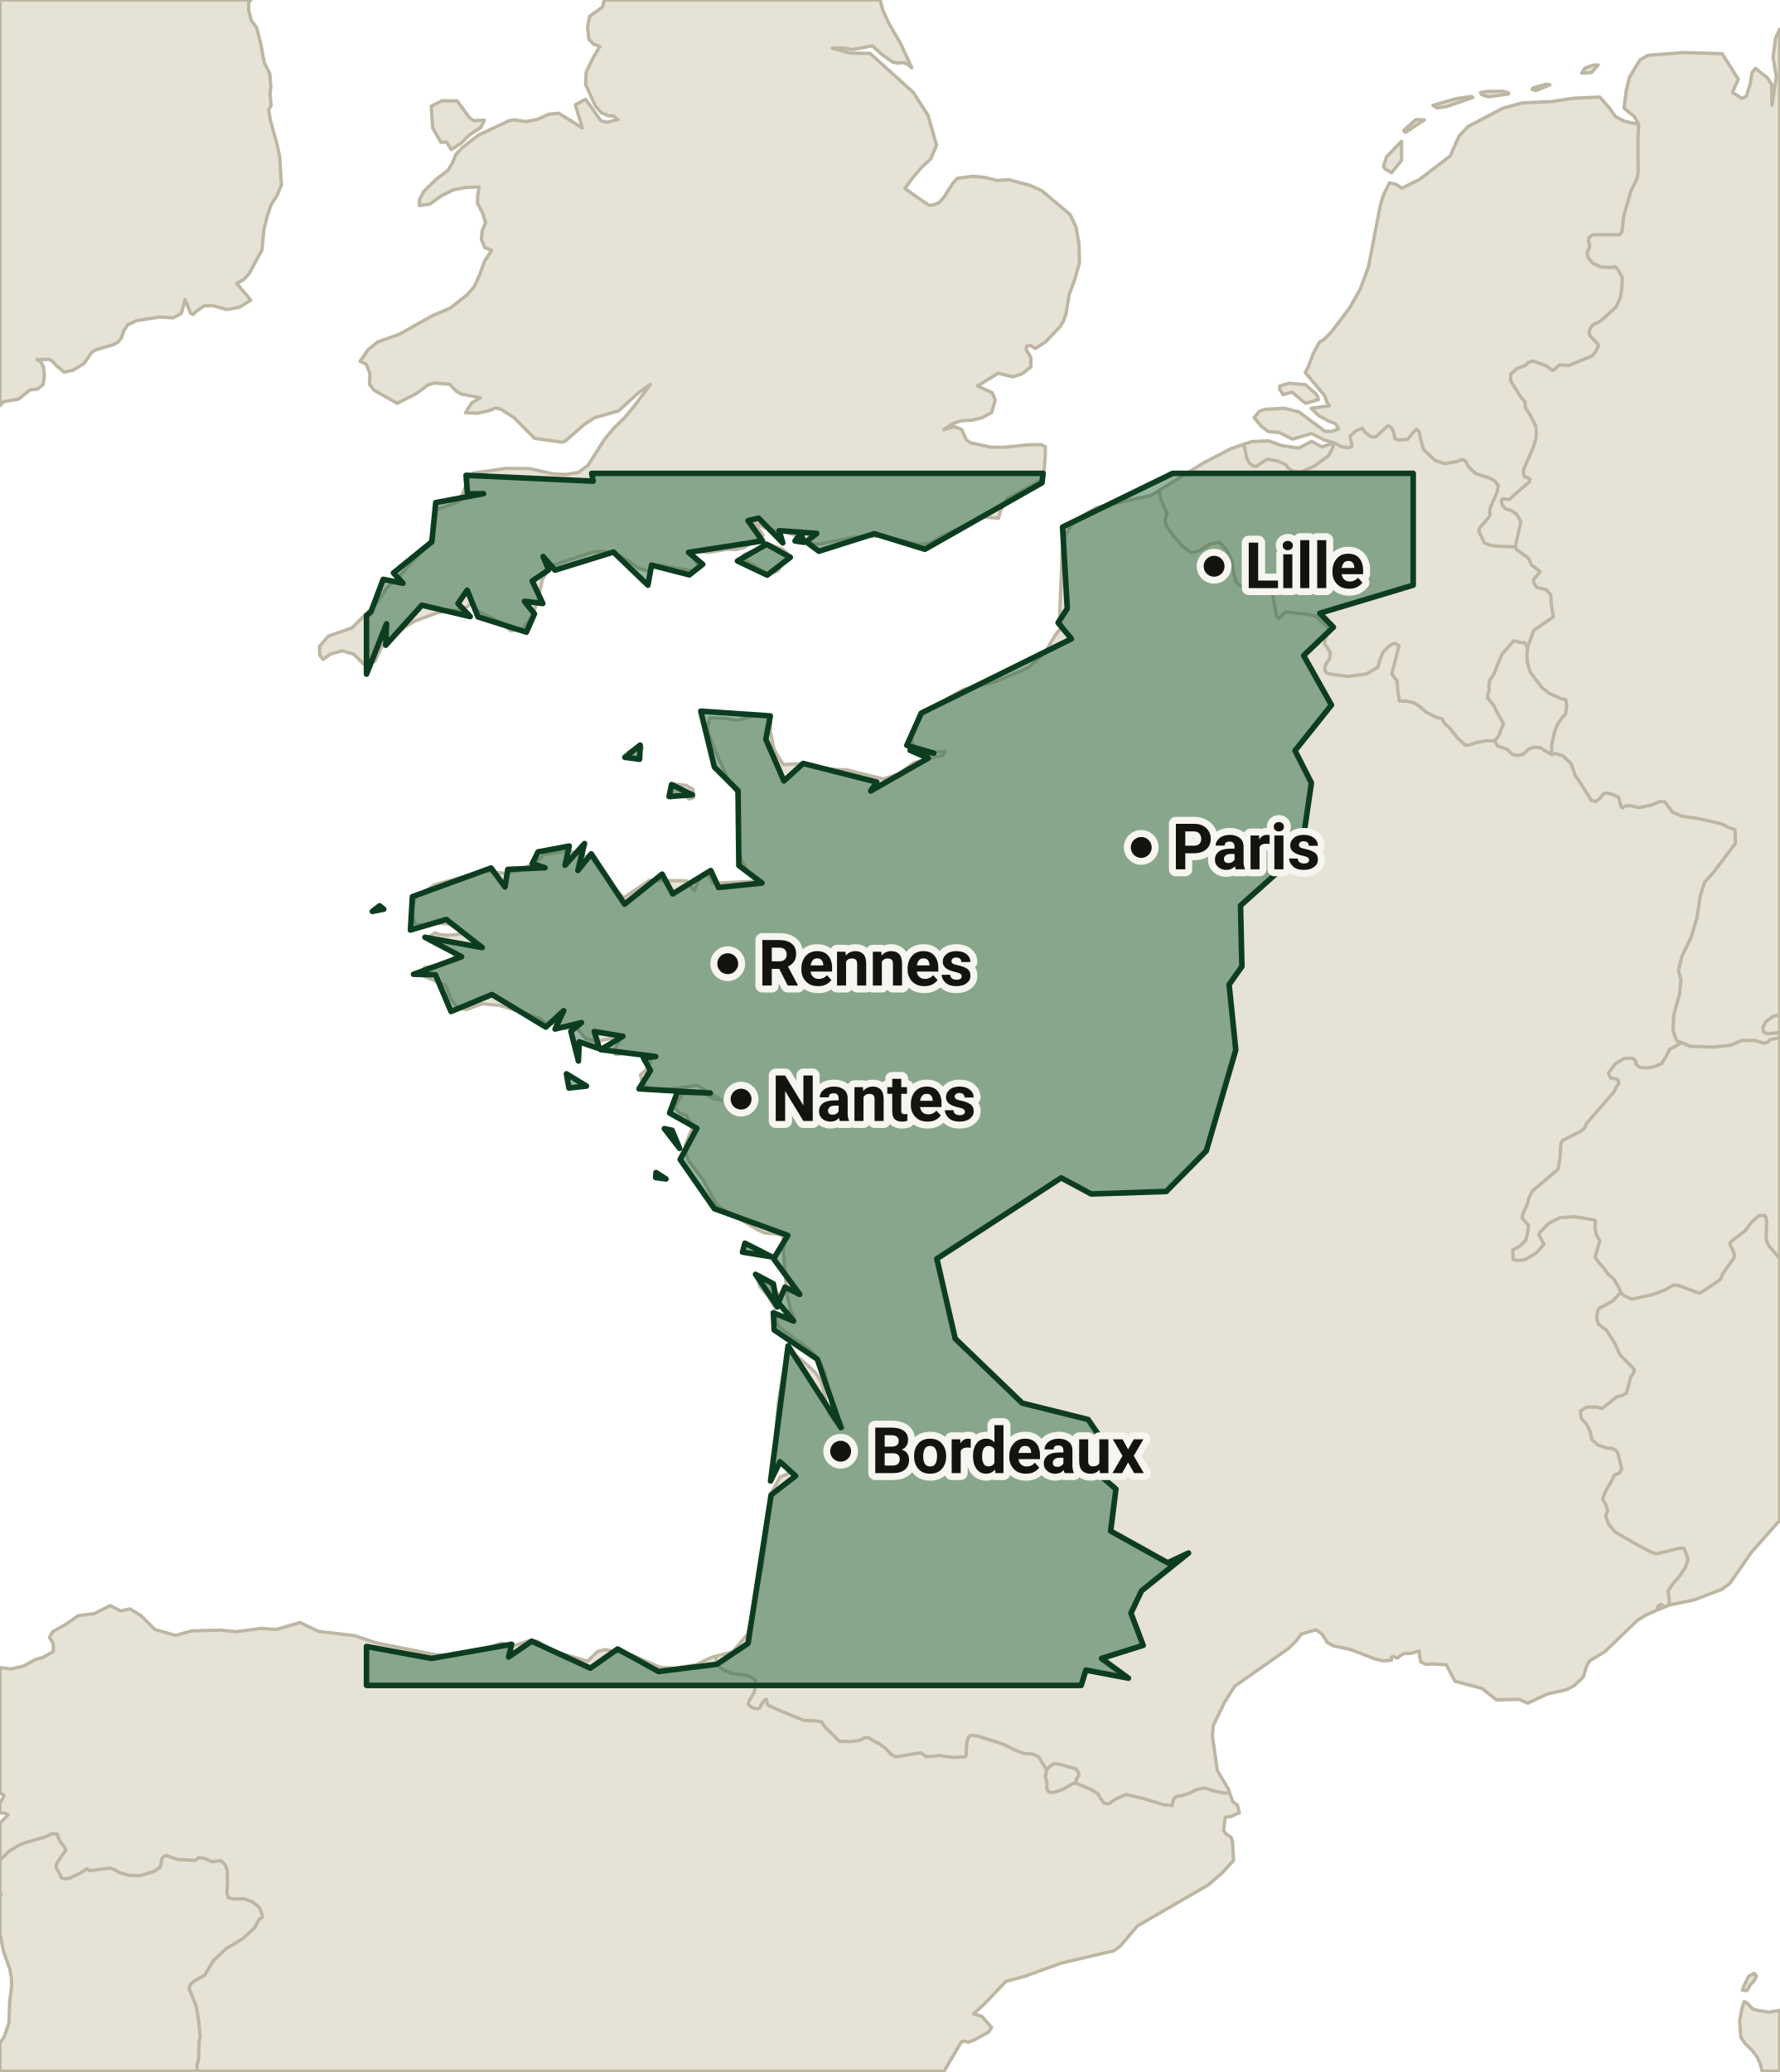
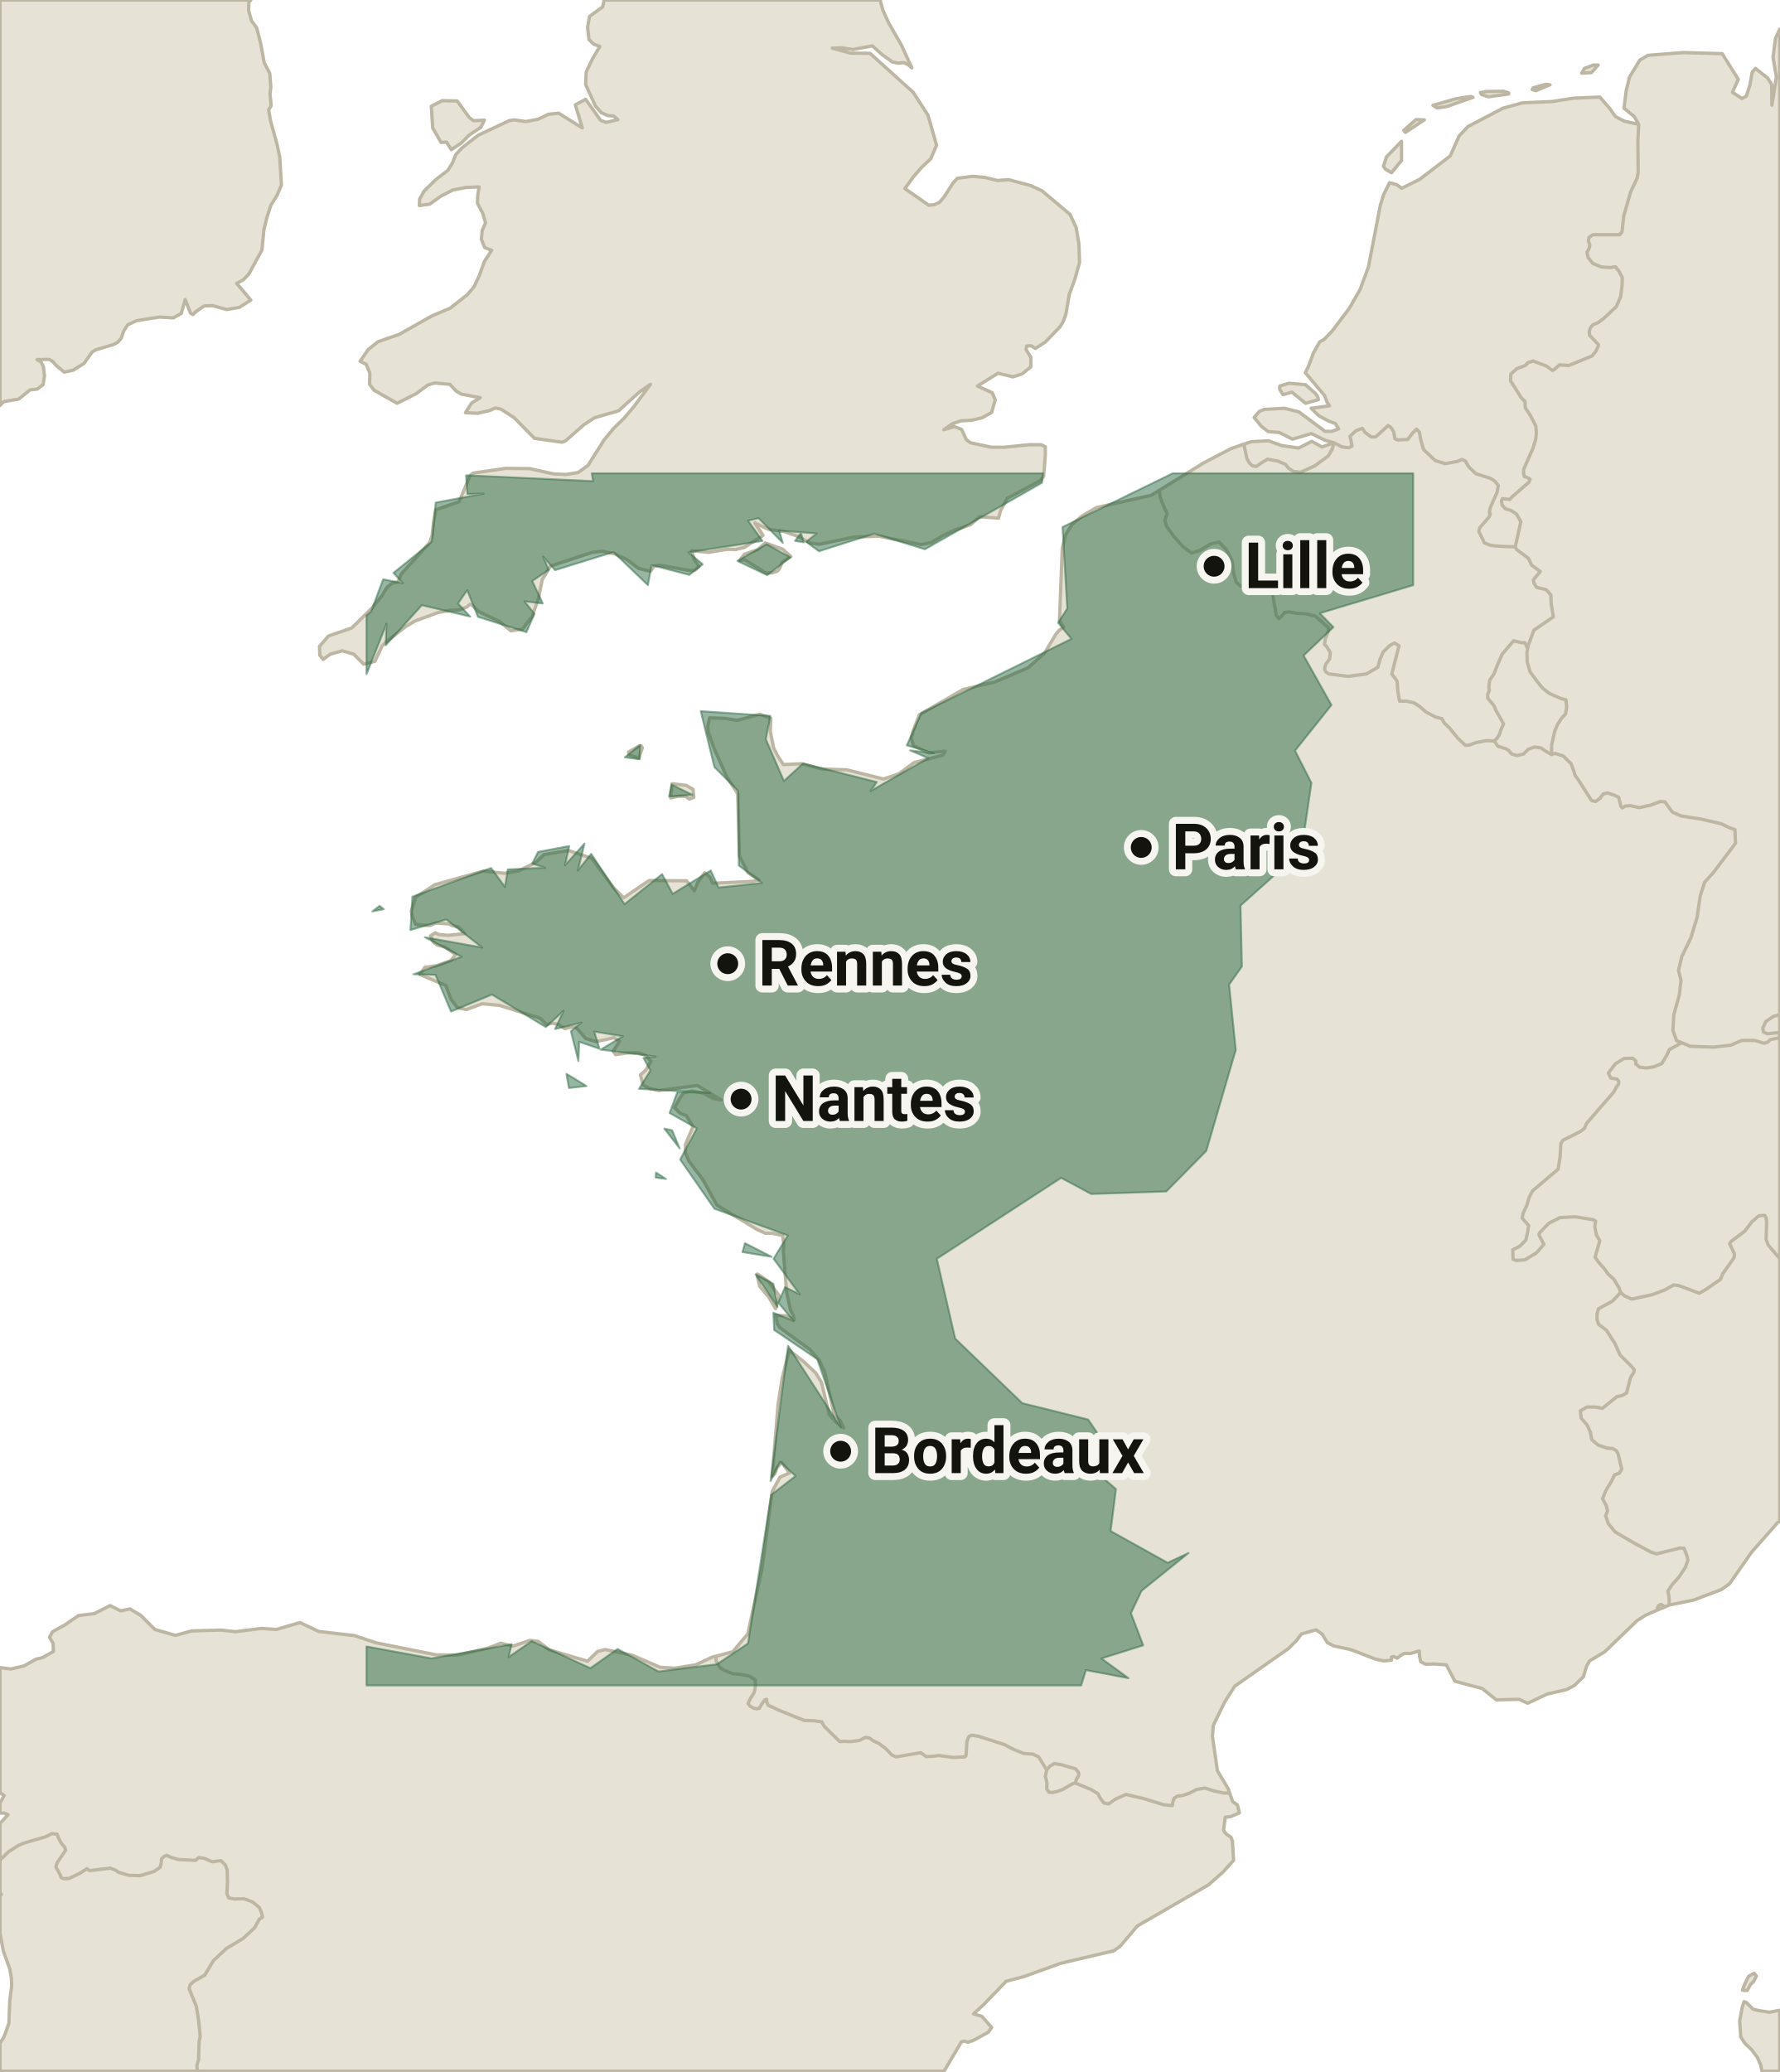
<svg xmlns="http://www.w3.org/2000/svg" viewBox="0 0 640 745" width="640" height="745" role="img">
  <style>
  .land { fill: #e6e2d5; stroke: #bdb6a3; stroke-width: 1.2; stroke-linejoin: round; }
  .admin { fill: none; stroke: #cfcabb; stroke-width: 1; stroke-linejoin: round; }
-   .cover { fill: #175e33; fill-opacity: 0.45; stroke: #0d3d20; stroke-width: 2; stroke-linejoin: round; }
+   /* One region is often a dozen Level III ecoregions, and they are drawn as one
+      path with a subpath each — so a heavy stroke outlines every *internal* seam
+      as boldly as the region's own edge. On the Mid-Atlantic, which is fifteen of
+      them, that read as a shattered windscreen. The seams are still drawn, because
+      the legend says the region is several ecoregions and the picture should agree,
+      but at a third the weight and much closer to the fill: fine internal texture,
+      not fifteen borders competing with the coastline. */
+   .cover { fill: #175e33; fill-opacity: 0.45; stroke: #2f6b45; stroke-opacity: 0.5;
+            stroke-width: 0.7; stroke-linejoin: round; }
  .cover-box { fill: #175e33; fill-opacity: 0.26; stroke: #0d3d20; stroke-width: 2;
               stroke-dasharray: 9 7; stroke-linejoin: round; }
  .pin { fill: #14140f; stroke: #f7f5ef; stroke-width: 2.5; }
  .pin-label { font: 600 23px system-ui, -apple-system, "Segoe UI", Roboto, sans-serif;
               fill: #14140f; stroke: #f7f5ef; stroke-width: 5; paint-order: stroke;
               stroke-linejoin: round; dominant-baseline: central; }
  @media (prefers-color-scheme: dark) {
    .land { fill: #2e3325; stroke: #545d43; }
    .admin { stroke: #434b36; }
-     .cover { fill: #7ec894; fill-opacity: 0.42; stroke: #b9e6c6; }
+     .cover { fill: #7ec894; fill-opacity: 0.42; stroke: #a6d8b6; stroke-opacity: 0.45; }
    .cover-box { fill: #7ec894; fill-opacity: 0.22; stroke: #b9e6c6; }
    .pin { fill: #f2f1e8; stroke: #14160f; }
    .pin-label { fill: #f2f1e8; stroke: #14160f; }
  }
</style>
  <path class="land" fill-rule="evenodd" d="M249.2 283.8L249.5 286.7L247.9 287.3L246.5 286.3L243.8 286.3L241.2 286.9L241.7 281.8L246.8 282.4L249.2 283.8ZM231 268.9L229.7 272.6L226.3 271.4L226 270.4L229.9 268.2L230.6 268.2L231 268.9ZM225.2 145.2L222.5 147.7L213.8 150.2L210 152.7L203.4 158.5L202.1 159L192.2 157.6L184.8 150.1L180.1 147.1L178.1 146.7L176.1 147.6L171.8 148.6L167.4 148.4L169.6 144.9L172.7 143L165.9 141.7L164 140.6L161.8 138.2L156.4 137.7L153.9 138.4L149.6 141.6L142.8 145L134.5 140.3L132.9 138.2L133 134.2L131.7 131L129.5 129.9L132.4 125.7L135.9 122.9L143.6 120.2L155.3 113.6L161.9 110.8L168 106L170.5 103.1L172.4 99L174.2 94L176.8 90L174.3 89L173.1 86L173.4 82.9L174.6 80.1L173.6 76.7L171.7 73.1L171.8 70.2L172.3 67.2L167.6 67.4L162.9 68.3L158.6 70.5L154.5 73.4L150.8 73.9L150.9 71.6L152.5 68.7L156.7 64.6L161.1 61.2L162.7 58.6L163.9 55.6L166.1 53.2L172 48.6L183.1 43.4L184.8 43.1L189.1 43.7L193.4 42.9L197.2 41.1L200.9 40.7L209.4 46L206.9 37.7L210.6 35.7L216 43.3L218 44L222.2 43L220.6 41.7L218.7 41.6L216.2 40.5L214.1 38.1L210.6 30.4L210.8 25.9L213.1 21.1L215.7 16.7L213.5 15.9L211.8 14.2L211.3 9.8L212 5.9L216.7 2.5L217.3 0L316.5 0L317.5 3.7L319.7 8.5L324.1 16.1L327.9 24.4L326.5 23.2L325 22.5L323 22.7L321 22.3L317.3 19.7L313.7 16.5L306.7 17.8L302.7 17.2L299.3 17.3L305.8 19.1L312.9 19.2L328.4 33.2L333.7 41.4L336.8 52.2L334.7 57.1L331.4 60.2L328.3 63.8L325.4 67.8L334 73.8L335.9 73.6L337.8 72.8L339.6 70.7L342.7 65.8L344.3 64.1L349.7 63.4L354.2 63.8L358.7 64.9L362.7 64.6L370.6 66.7L374.7 68.6L384.8 77.1L387 81.8L388 87.8L388.2 94.4L386.5 100.5L384.5 105.9L383.3 113L382.4 115.5L381.2 117.5L375.9 123L372.3 125.3L370.8 124.3L369.2 124.4L369 125.7L370.7 128.5L370.7 131.9L367.6 134.4L364.3 135.5L358.9 134.2L351.5 138.8L356.8 141.2L357.9 143.8L356.6 148.3L353.2 150.2L349.4 151.1L345.6 151.3L342.4 152.4L339.4 154.5L343.2 153.4L345.8 154.4L347.5 158.1L349 159.2L356.5 160.8L361.2 160.8L370.1 159.9L374.4 159.9L375.9 160.6L375.9 163.7L375.3 171.3L374.1 172.8L362.2 179.2L359.8 183.6L359.1 186.3L352.2 185.8L349 188.7L343.3 190.6L339 192.6L334.8 195.1L331.3 195.8L316.2 192.8L307.1 193.1L294.7 195.7L291.5 195.3L286.8 192.8L281.9 191.1L276.3 190.3L271.4 188L274.4 192.5L267.7 196.8L264.6 197.6L261.4 197.5L254.8 198.6L248.7 198L249.6 201.1L251.3 203.7L250 204.9L248.6 205.2L236.9 203.2L235.3 203.5L233.9 205.4L229.7 204.4L225.6 201.3L221.2 199.2L216.6 198.2L213 198.6L198 203.5L195 208.4L193.6 215.3L191.4 221.5L187.9 226.2L183.7 226.8L179.7 223.5L172.2 219.9L169.7 217.5L168.9 217.3L168 218.2L165.1 219.3L162 219.4L157.4 220.3L149.2 223.3L145.9 225.3L138.8 230.8L137.4 232.3L134.8 237.8L130.8 238.8L127.2 235.2L123.1 234L118.8 235.2L116.2 237.1L115 235.6L114.9 232.4L118.1 228.7L126.5 225.8L133.9 218.5L137.5 214L139 211.4L140.8 209.8L143.1 209.2L144.3 206.4L154.5 195.1L155.4 192.5L155.9 187.8L156.7 183.3L165.1 180.4L169.1 170.9L170.2 170.1L181.9 168.4L190.5 168.5L199.1 170.4L203.5 170.6L207.9 169.9L211.4 167.4L217.3 158.1L220.7 154L224.5 150.3L228.1 146L233.9 138.2L230 140.9L225.2 145.2ZM168.8 42.3L170.3 43.4L174.2 43.2L172.9 45.8L168.7 48.6L165.8 51.5L162.3 53.8L160.6 51.1L158.6 51.2L155.6 46L155.1 38.2L159 36.2L164.4 36.3L168.8 42.3ZM284.4 200.1L281.3 202.1L280.3 204.5L279.5 205.4L277.5 206L275.5 206L267.8 201.3L266 201.5L267.7 199.3L272.5 197.6L275.2 195.2L281.5 197.5L284.4 200.1ZM640 452.5L639.8 452.3L635.9 447.7L635.1 445.7L635.3 439.3L635.1 437.8L634.6 437L632.6 437.1L630 439.3L627.5 442.6L622.5 446.4L622 447.2L623.7 450.8L623.6 452.2L619.5 458L618.7 460L613.5 463.6L611.1 465L603.9 462.3L601.9 462L598.7 463.8L594.2 465.5L586.8 467.1L584.1 465.9L582.8 464.7L582.2 463L580.3 459.9L578.3 458.1L576.8 456L574.9 453.9L573.6 452L575.3 446.1L574.1 444.1L573.5 441.1L573.8 439.1L573.1 438.6L566.5 437.5L561 437.8L557 439.8L553.8 443.1L553.4 443.8L553.6 444.4L555.2 447.4L552.5 450.5L548.3 453L545.4 453.2L544.1 452.8L544 449.4L546.5 448.1L548.7 445.9L549.4 442.8L549.7 440.6L547.4 438L547.7 436.3L549.1 433.3L549.9 430.5L551.1 428.2L555.7 424.3L560.3 420.4L561 416.2L561.3 411.2L562 410L568.2 406.9L569.8 405.7L570.5 404L575.4 398.3L580.3 392.7L581.3 390.8L582.1 389.7L582.1 388.8L581.5 388L579.2 387.6L578.4 385.8L580.9 382.5L584 380.6L587.1 380.5L588.3 381.5L588.2 382.5L589.6 383.7L591.9 384L594.7 383.6L597.6 382.4L599.3 379.6L600.3 377.4L604.8 374.9L607.8 376.2L616.3 376.5L622.4 375.8L626.3 374.1L631.1 374.1L634.3 375.1L634.8 375L635.7 374.7L636.6 373.8L639.6 373.2L640 372.5L640 372.3L639.9 371.7L639.3 371.3L635.6 371.7L634.2 371.1L633.9 369.7L635 367.3L637.8 365.4L640 364.9ZM257.5 595.5L257.5 597.2L259 599.7L260.5 600.6L263.6 601.8L266.1 602L269.4 602.6L271.6 604L271.7 606.1L271.2 608.6L269.8 610.8L269 612.5L269.8 613.5L271 614.2L272.2 614.4L273.1 614.2L273.8 612.9L275 611.2L275.7 611L275.7 611.9L276.2 613.1L280.3 615L289.2 618.6L292.7 618.7L295.5 619.1L296.4 620.7L302 626.2L303.4 626.1L305.9 626.2L309 625.8L311.2 624.7L312.6 624.9L314.2 626L316.1 626.9L318.5 628.7L320.7 631L322.2 631.7L331.1 630.2L333.1 631.6L335.2 631.5L337.6 631.2L342.8 631.9L347 631.7L347.4 631.2L347.7 626.2L348.4 624.4L349.4 623.9L351.9 624.3L361 627.2L364.7 629.1L368.3 630.5L371.4 630.7L373.5 631.7L376.4 636.4L375.9 638.8L376.2 639.7L376.5 641.3L376.4 643.2L377.2 644.4L378.5 644.5L380.3 644.1L382.2 643.4L385.6 641.4L386.7 641.1L392.3 643.4L394.8 644.9L395.7 646.6L397 648.3L398.7 648.6L401.1 646.9L404.9 645.2L411.3 646.7L418.5 648.9L421.6 649.2L421.7 648.1L422.2 646.6L423.4 645.8L425.2 645.6L427.6 644.8L430.4 643.4L433.3 642.9L436.4 643.9L440 644.7L442.2 644.7L443.3 647.8L445 649L445.7 651.8L442.5 653.2L440.6 653.4L440 658.1L440.9 659.4L442.7 660.6L443.2 662.1L443.6 668.9L439.8 673.1L434.6 677.7L409 692.5L402.9 699.7L400.6 701.4L381.5 705.9L368.2 710.7L361.8 712.4L353.8 720.7L350.1 724.1L353.1 725L356.6 729L355.4 730.7L350.3 733.5L348.1 734.3L346.8 733.9L345.7 734.2L339.5 744.7L71.2 744.7L70.9 744.1L70.8 742.6L71.4 740.6L71.6 734L72 732.3L71.4 726.3L70.6 721.4L68 715L68.4 713.6L69.7 712.4L73.6 710.2L76.8 704.9L81.4 700.6L87.4 697L91.6 693.1L93.2 690.1L94.4 689.3L94.1 687.9L93.3 685.9L90.9 683.9L87.8 682.7L84.3 682.8L82.2 682.4L81.6 680.8L81.8 676.6L81.7 672.4L81 670.5L79.4 669L76.3 669.4L73.5 668.2L71.5 667.9L70.3 668.9L64.2 668.6L61.7 667.9L59.9 667.1L58.8 667.6L58.1 668.4L58 669.7L57.6 671.4L55.4 672.9L50.4 674.4L46.4 674.3L42.7 673.2L41.5 672.4L39.7 671.7L32.2 672.6L31.3 671.9L28.8 673.5L24.9 675.4L22.8 675.5L22 675.1L21.7 674.2L20.1 671.3L20.5 669.8L23.6 665.3L23.3 664.2L22 662.7L20.9 660.6L20.6 659.5L18.6 659.3L16.5 660.4L8.6 662.7L6.7 663.5L3.2 665.7L0 668.8L0 655.6L2.9 652.5L1.5 651.9L0 651.9L0 648.3L1.5 645.6L0 644.6L0 599.6L3.9 600.1L8.6 599L12.9 596.6L15.3 596L19.2 593.8L19.1 590.9L17.8 588.7L18.9 586.7L23.4 584.2L28.2 580.9L33.9 580.2L39.6 577.3L43.4 579.2L46.7 578.5L50.6 580.8L55.7 585.9L63.1 588L69 586.4L79.5 586.1L84.7 586.7L94 585.5L99.3 585.9L107.9 583.4L114.6 586.6L127.5 588.1L135.3 590.7L156.8 595L164.5 595.1L175.5 592.6L180.1 590.8L184.4 591.9L190.6 589.8L193.6 590.2L197.5 593.2L211.3 597.3L214.9 593.8L217.6 593.1L227.5 595.2L237.4 599.5L242.6 599.8L250.2 598.6L256.2 595.8L257.5 595.5ZM0 668.8L3.2 665.7L6.7 663.5L8.6 662.7L16.5 660.4L18.6 659.3L20.6 659.5L20.9 660.6L22 662.7L23.3 664.2L23.6 665.3L20.5 669.8L20.1 671.3L21.7 674.2L22 675.1L22.8 675.5L24.9 675.4L28.8 673.5L31.3 671.9L32.2 672.6L39.7 671.7L41.5 672.4L42.7 673.2L46.4 674.3L50.4 674.4L55.4 672.9L57.6 671.4L58 669.7L58.1 668.4L58.8 667.6L59.9 667.1L61.7 667.9L64.2 668.6L70.3 668.9L71.5 667.9L73.5 668.2L76.3 669.4L79.4 669L81 670.5L81.7 672.4L81.8 676.6L81.6 680.8L82.2 682.4L84.3 682.8L87.8 682.7L90.9 683.9L93.3 685.9L94.1 687.9L94.4 689.3L93.2 690.1L91.6 693.1L87.4 697L81.4 700.6L76.8 704.9L73.6 710.2L69.7 712.4L68.4 713.6L68 715L70.6 721.4L71.4 726.3L72 732.3L71.6 734L71.4 740.6L70.8 742.6L70.9 744.1L71.2 744.7L0 744.7L0 734.5L1.4 732.5L3.2 727.5L3.5 719.5L4.2 714L4.1 711.2L3.5 707.9L1.2 701.5L0 695.1L0 681.7L0.5 681.1L0 681ZM544.9 196.6L541.2 196.5L537.7 196.3L535.8 196L533.8 195.2L532.9 193.3L531.8 191.1L532.1 189.8L535.4 186L535.9 184.9L535.6 184.3L535.9 182.6L538.4 176.9L538.8 174.6L537.6 173L536 172L530.7 170.3L528.2 167.9L527 165.8L525.8 165.2L524.1 165.9L519.7 166.7L516.1 165.6L511.9 161.6L510.9 158L510.4 155.3L509.4 154.3L508 155.7L506.2 158L502.6 158.2L501.6 157.7L501.4 156.5L501.2 155.3L500.3 153.8L499.2 153L494.7 157.1L493.1 157.1L490.9 155.5L489.9 154L487.6 154.9L485.5 156.8L486.2 160.4L485.1 161L482.6 160.7L479.7 159.2L476.5 158.3L471.6 155.9L464.8 157.9L460 155.5L456.1 155.2L453.6 153.3L451 150.1L452.9 147.9L454.7 147.2L461.9 146.8L467.1 148.1L476.5 155.1L478.9 155.1L481.4 154.2L480.2 152.3L477.8 151.4L474.3 149.5L471.5 146.8L478.1 145.9L477.2 144.6L476.3 142.2L469.4 134L470.5 131.8L472.3 127L474.5 123L476.2 122L479 119.1L485.2 110.9L489.1 104.1L492.1 96L496.4 73.7L497.6 69.9L499.7 65.7L502.3 66.4L504.1 67.7L510.5 64.5L521.5 56.1L524.7 48.9L527.9 45.5L540.5 38.9L547.4 37L558.2 36.5L565.9 35.3L575.3 34.9L578.8 38.9L580.9 41.9L584.2 43.6L589.3 44.7L589 50.5L589.1 62.1L588.7 64.1L586.4 69L583.9 77.7L583.3 83.3L582.5 84.4L572.8 84.4L571.4 85.4L571.2 86.6L571.7 88.1L571.4 89.5L570.7 90.7L571.1 92.6L572.8 94.7L575.9 96L579.2 96.2L580.9 95.9L582.1 97.4L583.4 99.8L583.3 102.7L582.8 106.7L581.2 110.3L576.7 114.5L574.7 116L572.8 116.8L571.9 117.9L571.5 119.3L571.6 120.5L574.8 123.9L574.7 124.6L573.8 126.4L572.5 128L564.2 131.4L560.8 131.2L558.9 132.9L558.3 133.2L556.1 131.6L551.3 129.8L549.5 130.4L548.5 131.4L545.4 132.6L543.3 134.5L543.2 136.9L547.1 143.1L548.4 144.3L548.5 146.6L550.4 149.5L552.3 153.2L552.5 155.5L552.3 157.8L551.3 161.1L547.9 168.8L547.9 170.3L548.2 171.4L549.3 171.7L550.2 172.3L549.9 173.3L543.7 178.7L542.9 179.6L540.3 179.3L539.9 180.2L540.2 181.6L541.3 182.9L543.5 183.6L545.4 184.9L546.9 187.6L544.9 196.6ZM479.7 159.2L479.1 161.4L477.7 163.9L472.8 167.5L467.7 169.8L465.1 169.5L463.3 168.3L462.3 167L459.6 165.8L455.8 165.1L453.5 166.5L451.8 167.7L450.4 167.5L449.3 166.5L448.4 164.9L447.3 159.7L450.1 158.8L456.2 158.5L460.9 160.2L467 161.1L471.7 158.7L475.4 160.7L479.7 159.2ZM557.4 30.5L552.3 32.6L551 32.2L551.3 31.6L555.9 30.3L557.4 30.5ZM542.5 33.8L535.3 34.8L532.8 34L532.4 33.3L534.4 32.9L540.6 32.8L542.5 33.4L542.5 33.8ZM512.2 43.1L505.4 47.6L504.8 46.9L509.2 43L512.2 43.1ZM520.3 38.3L516.8 38.8L515.3 37.9L523.6 35.5L528.8 34.7L529.7 35L520.3 38.3ZM504 57.7L500.4 62.1L498.2 60.8L497.5 59.8L498.6 56.4L504 50.8L504 57.7ZM469.4 138.3L473.1 141.5L473.8 142.5L474.1 143.7L469.5 145L464.6 141L461.4 141.9L460.2 140L460.2 138.8L463.5 137.8L469.4 138.3ZM572.3 26.1L568.8 26.3L569.8 24.6L573 23.4L574.7 23.4L572.3 26.1ZM598.2 578L596 578.9L596.1 577.8L596.6 577.2L597.4 576.9L598.2 577.4L598.2 578ZM549.4 233.1L549.1 234.6L549.2 238L550.2 241.5L552.7 244.9L554.6 247.3L557.1 249.3L561.4 251.2L563.1 251.6L563.4 254.1L563 256.7L561.6 258.2L560.2 260.3L559.1 262.9L558 267.8L557.9 271.3L555.4 269.8L554.1 268.9L551.8 268.6L549.6 269.4L547.9 271.1L545.6 271.7L543.6 271.1L542.5 269.8L541.5 269.2L538.6 268.3L537.4 266.4L538.3 265.5L539.2 264.1L539.8 262.2L540.7 260.3L537.9 255.3L537.3 253.8L535 251L535 249.6L535.6 248.2L535.4 247.1L535.7 244.6L537.3 242.2L538.4 239.3L540.2 235.2L544.3 230.4L547.2 231.1L548.4 231.1L549.2 232.9L549.4 233.1ZM582.8 464.7L584.1 465.9L586.8 467.1L594.2 465.5L598.7 463.8L601.9 462L603.9 462.3L611.1 465L613.5 463.6L618.7 460L619.5 458L623.6 452.2L623.7 450.8L622 447.2L622.5 446.4L627.5 442.6L630 439.3L632.6 437.1L634.6 437L635.1 437.8L635.3 439.3L635.1 445.7L635.9 447.7L639.8 452.3L640 452.5L640 547.1L639.3 547.4L629.8 558.2L622 569.4L619.1 571.5L609.1 575.3L600.3 577.1L600.2 574.3L599.8 572.1L601.3 569.8L603.8 567L606.1 563.5L607 560.9L606.6 559.3L605.6 556.7L604.2 556.6L595.7 558.7L593.8 558.1L587.6 554.8L580.8 550.8L578.4 547.9L577.4 545L578.1 543.2L577.6 541.3L576.3 538.9L577.4 536.1L579.5 532.6L580.6 530.3L582.3 529.7L583.2 528.2L581.8 522.5L581.1 521.5L579.8 520.8L578 520.7L574.7 519.6L572.4 517.6L571.9 514.9L570.7 512.3L568.6 509.9L568.3 507.3L570.7 505.9L573.9 505.9L576.2 506.4L581.4 502.2L583.2 501.8L584.9 500.9L586.4 495.2L587.5 493.5L587.7 492.5L586.7 491.3L582.6 487.2L580.7 483L577.7 478.3L574.9 476.2L574.3 474.5L574.3 472.5L574.8 470.6L579.9 467.8L582.8 464.7ZM640 744.7L633.6 744.7L633.2 742.6L632 739.8L629.9 737L627.5 734.7L626 732.4L625.6 726.6L626.5 721.8L627.2 719.7L628 720L630.4 722.4L632.4 722.9L636.3 723.5L640 722.8ZM629.5 713.5L628.3 715.7L626.6 715.6L627.2 713.9L628.8 710.6L630.8 709.5L631.6 710.5L630.7 712.4L629.5 713.5ZM90.2 0L89.5 0.8L89.4 3.7L90.4 7.4L92.3 10L93.8 15.9L95 22.5L97 26.4L97.4 31.3L97.1 33.7L97.5 38L96.6 39.5L97.3 43.5L99.6 51.8L100.6 56.5L101.2 66.5L99.6 70.3L97.4 73.8L96 78.1L94.9 82.6L94.2 89.9L89.5 98.5L87.5 100.6L85.1 101.9L90.2 107.9L86.1 110.5L81.5 111.3L76.5 109.9L73.4 110L70.5 112L69.4 113.1L68.5 112.6L66.6 107.7L65.2 112.7L62.3 114.3L57.3 114L49.1 115.3L45.9 116.8L44.5 119L43.6 121.6L42.3 123.1L40.8 123.9L34.4 125.8L33.1 126.6L30.2 130.7L26.3 133.1L23.1 133.8L20.2 131.4L19 130L17.7 129.2L13.3 129.3L14.7 130.1L15.6 131.8L16 135.1L15.5 138.3L13.4 139.9L10.8 140.2L6.7 143.5L1.3 144.4L0 145.8L0 0ZM640 364.9L637.8 365.4L635 367.3L633.9 369.7L634.2 371.1L635.6 371.7L639.3 371.3L639.9 371.7L640 372.3L640 372.5L639.6 373.2L636.6 373.8L635.7 374.7L634.8 375L634.3 375.1L631.1 374.1L626.3 374.1L622.4 375.8L616.3 376.5L607.8 376.2L604.8 374.9L602.9 374.2L601.6 370.5L601.9 365L603.9 357.7L604.5 352.4L603.6 349L604.8 343.9L608.1 337.1L610.3 329.8L611.4 322.2L613 317.2L616.1 313.8L623.5 304L624.1 303.2L623.9 298.3L621.9 297.6L619 296.2L611.6 294.5L604.6 293.4L601.4 292L598.7 288.3L597 288.2L593.6 289.5L589.4 290.4L586.4 289.7L584.5 289.8L583.4 290.5L582.9 289.9L582.1 286.7L580.5 285.9L578 285.1L576.5 285.5L575.4 287L573.8 288.2L572.3 287.8L567.6 280.4L566.4 278.8L566 277.3L564.9 274.5L562.1 271.8L559.3 270.9L557.9 271.3L558 267.8L559.1 262.9L560.2 260.3L561.6 258.2L563 256.7L563.4 254.1L563.1 251.6L561.4 251.2L557.1 249.3L554.6 247.3L552.7 244.9L550.2 241.5L549.2 238L549.1 234.6L549.4 233.1L549.6 232L551.6 226.6L558.6 221.8L557.8 216.9L557.7 213.9L556 212L552.6 211.2L551.7 209.8L551.4 208.5L553.9 205.5L550.8 203.2L549.6 200.7L545.4 197.6L544.9 196.6L546.9 187.6L545.4 184.9L543.5 183.6L541.3 182.9L540.2 181.6L539.9 180.2L540.3 179.3L542.9 179.6L543.7 178.7L549.9 173.3L550.2 172.3L549.3 171.7L548.2 171.4L547.9 170.3L547.9 168.8L551.3 161.1L552.3 157.8L552.5 155.5L552.3 153.2L550.4 149.5L548.5 146.6L548.4 144.3L547.1 143.1L543.2 136.9L543.3 134.5L545.4 132.6L548.5 131.4L549.5 130.4L551.3 129.8L556.1 131.6L558.3 133.2L558.9 132.9L560.8 131.2L564.2 131.4L572.5 128L573.8 126.4L574.7 124.6L574.8 123.9L571.6 120.5L571.5 119.3L571.9 117.9L572.8 116.8L574.7 116L576.7 114.5L581.2 110.3L582.8 106.7L583.3 102.7L583.4 99.8L582.1 97.4L580.9 95.9L579.2 96.2L575.9 96L572.8 94.7L571.1 92.6L570.7 90.7L571.4 89.5L571.7 88.1L571.2 86.6L571.4 85.4L572.8 84.4L582.5 84.4L583.3 83.3L583.9 77.7L586.4 69L588.7 64.1L589.1 62.1L589 50.5L589.3 44.7L587.7 41.9L584 38.9L584.8 32.6L586 27.7L589.7 21.6L592.6 19.9L605.3 18.9L619.3 19.3L625.1 28.5L623 33.2L626.4 35.4L628 34.6L629.3 30.5L630.1 26L631.3 24.6L635.6 28L637.1 30.3L637.2 37.8L638.8 27.7L637.6 20.6L638.5 13.7L640 10.5ZM604.8 374.9L600.3 377.4L599.3 379.6L597.6 382.4L594.7 383.6L591.9 384L589.6 383.7L588.2 382.5L588.3 381.5L587.1 380.5L584 380.6L580.9 382.5L578.4 385.8L579.2 387.6L581.5 388L582.1 388.8L582.1 389.7L581.3 390.8L580.3 392.7L575.4 398.3L570.5 404L569.8 405.7L568.2 406.9L562 410L561.3 411.2L561 416.2L560.3 420.4L555.7 424.3L551.1 428.2L549.9 430.5L549.1 433.3L547.7 436.3L547.4 438L549.7 440.6L549.4 442.8L548.7 445.9L546.5 448.1L544 449.4L544.1 452.8L545.4 453.2L548.3 453L552.5 450.5L555.2 447.4L553.6 444.4L553.4 443.8L553.8 443.1L557 439.8L561 437.8L566.5 437.5L573.1 438.6L573.8 439.1L573.5 441.1L574.1 444.1L575.3 446.1L573.6 452L574.9 453.9L576.8 456L578.3 458.1L580.3 459.9L582.2 463L582.8 464.7L579.9 467.8L574.8 470.6L574.3 472.5L574.3 474.5L574.9 476.2L577.7 478.3L580.7 483L582.6 487.2L586.7 491.3L587.7 492.5L587.5 493.5L586.4 495.2L584.9 500.9L583.2 501.8L581.4 502.2L576.2 506.4L573.9 505.9L570.7 505.9L568.3 507.3L568.6 509.9L570.7 512.3L571.9 514.9L572.4 517.6L574.7 519.6L578 520.7L579.8 520.8L581.1 521.5L581.8 522.5L583.2 528.2L582.3 529.7L580.6 530.3L579.5 532.6L577.4 536.1L576.3 538.9L577.6 541.3L578.1 543.2L577.4 545L578.4 547.9L580.8 550.8L587.6 554.8L593.8 558.1L595.7 558.7L604.2 556.6L605.6 556.7L606.6 559.3L607 560.9L606.1 563.5L603.8 567L601.3 569.8L599.8 572.1L600.2 574.3L600.3 577.1L598.2 578L598.2 577.4L597.4 576.9L596.6 577.2L596.1 577.8L596 578.9L591.7 580.8L588.7 582.7L577.1 593.9L571.6 597.2L570.5 599.2L569.4 602.9L566.2 606L563.4 607.5L556.4 609.1L549.4 612.4L546.3 611L538.1 611.2L533 607.1L523.2 604.5L520.1 598.6L515.6 598.3L512.7 598.4L510.9 597.5L510.5 595.5L510.4 593.6L507.3 594.5L505 594.5L503.6 595.3L502.5 596.2L501.1 595.6L500.4 595.8L500.4 596.9L497.6 597.2L494.5 596.5L486.5 593.4L485.2 593L479.6 591.8L477.3 590.6L475.5 587.6L474.1 586.6L473.3 586L468 587.5L466.2 589.9L463.4 592.7L444 606.3L440.4 612L436.3 620.4L436 624.3L437.8 636.7L441.7 643.2L442.2 644.7L440 644.7L436.4 643.9L433.3 642.9L430.4 643.4L427.6 644.8L425.2 645.6L423.4 645.8L422.2 646.6L421.7 648.1L421.6 649.2L418.5 648.9L411.3 646.7L404.9 645.2L401.1 646.9L398.7 648.6L397 648.3L395.7 646.6L394.8 644.9L392.3 643.4L386.7 641.1L387 639.9L387.9 638.4L387.9 637.4L386.8 636L381.6 634.5L379.1 634.1L377.5 635.1L376.4 636.4L373.5 631.7L371.4 630.7L368.3 630.5L364.7 629.1L361 627.2L351.9 624.3L349.4 623.9L348.4 624.4L347.7 626.2L347.4 631.2L347 631.7L342.8 631.9L337.6 631.2L335.2 631.5L333.1 631.6L331.1 630.2L322.2 631.7L320.7 631L318.5 628.7L316.1 626.9L314.2 626L312.6 624.9L311.2 624.7L309 625.8L305.9 626.2L303.4 626.1L302 626.2L296.4 620.7L295.5 619.1L292.7 618.7L289.2 618.6L280.3 615L276.2 613.1L275.7 611.9L275.7 611L275 611.2L273.8 612.9L273.1 614.2L272.2 614.4L271 614.2L269.8 613.5L269 612.5L269.8 610.8L271.2 608.6L271.7 606.1L271.6 604L269.4 602.6L266.1 602L263.6 601.8L260.5 600.6L259 599.7L257.5 597.2L257.5 595.5L263.5 593.9L268.9 587.5L274 564.2L277.7 536.3L280.5 531.1L283.9 529.6L281.1 525.8L279.4 527.7L278.7 529.8L277.7 530.8L279.8 505L281.3 495.5L283.8 485.5L288.9 489.5L293.2 493.5L295.4 497L298.2 508.6L300.3 511L303.4 513.4L302.2 510.8L300 508.8L296.6 493.3L294.5 488.9L291.2 485.2L280.5 477.4L279.5 475.9L279 472.9L282.6 473.1L285.6 474.5L285.3 472.9L284.3 471.1L282.9 464.8L281.7 449.9L281.9 447.3L281.4 444.2L278 443.5L275.2 443.4L272.3 442.1L257.8 433.3L252.8 424.2L247.7 417.4L246.5 414.5L246.5 411.5L249.2 405.1L246.8 401.1L244.6 400.3L242.6 398.3L244.4 395L245.9 392.9L248.9 392.3L252.8 393L256.5 395L259.4 395.5L250.8 390.3L236.8 392.1L233.8 391.4L231.3 390.2L230.3 386.5L232.3 384.7L234.1 381.6L232.1 379.4L229.4 378.5L225.3 378.6L221.4 379.2L220.5 378L222.8 374.4L220.8 373.1L218.2 373.7L214.3 374.5L210.6 373.4L207.1 369.3L204.8 369.4L203.2 369.9L200.8 368.3L198.4 367.9L196.6 368.4L194.2 366.1L179.7 361.5L173.4 360.9L167.7 363L164.5 362.3L162.2 359.3L160.3 354.3L151 350.4L152.8 347.8L157.1 347.2L162.1 345.4L163.9 343.2L160 340.5L157.2 339.8L156 338.9L154.8 336.5L156.5 335.4L157.7 336L161.2 336.3L167.1 335.7L164.9 333.3L162.6 332.8L161.5 332.2L156.7 331.9L154.5 332.8L149.5 332.4L148.4 329.8L147.9 327.6L149.5 322.6L156.4 318.1L173.9 313.2L181.4 314L186.6 313.1L192.8 310L195.6 307.3L204.4 305.8L212.8 308.6L220.6 319.2L224.3 322.8L233.4 316.6L246.9 316.7L249.7 320.3L250.9 317.3L253.4 313.8L255.3 315.4L256.3 317.6L270.6 316.9L272.9 316.3L269 313.8L265.9 307.8L265.3 285.4L261.3 279.2L256.8 269.1L254.7 263.2L254.5 261.1L255.2 258.1L260.8 258.3L265.1 259L273.3 256.8L277.2 258.3L277 263L278.2 268.9L279.6 271.7L281.7 274.9L288.3 274.6L295.4 276.5L304.5 276.8L317.7 280.1L323.3 278.2L328.7 274.2L339.1 271.5L339.9 270.1L333.9 270.7L328.5 268.1L327.7 265.3L328.4 262.8L330.6 257L346.4 247.9L357.8 245.2L369.7 240.1L375.6 234.9L379.6 228.2L380.8 226.7L382.5 225.5L381 223.1L382 197.2L383.1 192.5L385.4 188.7L388.9 185.7L394.3 182.5L414 178.1L416.9 176.3L417.3 179.1L418.7 182.6L419.7 184.6L418.9 187.1L419.5 189.2L422.2 193L425.5 196.6L428.5 198.8L429.3 198.6L431.5 197.9L435.3 195.6L438.4 194.9L440.1 196.7L441.1 197.7L443.1 201.7L443.6 205.9L444.5 209.3L446.1 210.7L452 211.2L456.4 212.5L457.6 213.6L459 221.3L459.9 222.4L460.9 221.5L462 220.2L463.5 220L466.1 220.5L469.5 220.7L473 221.5L477.8 225.8L477.6 227.2L476.6 229.7L476.3 231.7L477.1 232.5L478.4 234.6L478.1 237L476.9 238.6L476.4 240L476.4 240.9L476.8 241.6L477.8 242.3L484.9 243.2L491.4 242.3L495.5 239.9L496.2 237.3L497.4 234.4L499.9 232L501.5 231.2L503.1 232.2L500.5 242.3L502.4 244.9L502.7 248.8L503.3 252.1L505.7 252.1L508.5 252.7L510.5 254L512.8 256L516.2 257.8L518.5 258.4L519.4 260L521.3 261.8L524.3 265.5L527 268L528.3 267.9L530.8 267L534.5 266.3L537.4 266.4L538.6 268.3L541.5 269.2L542.5 269.8L543.6 271.1L545.6 271.7L547.9 271.1L549.6 269.4L551.8 268.6L554.1 268.9L555.4 269.8L557.9 271.3L559.3 270.9L562.1 271.8L564.9 274.5L566 277.3L566.4 278.8L567.6 280.4L572.3 287.8L573.8 288.2L575.4 287L576.5 285.5L578 285.1L580.5 285.9L582.1 286.7L582.9 289.9L583.4 290.5L584.5 289.8L586.4 289.7L589.4 290.4L593.6 289.5L597 288.2L598.7 288.3L601.4 292L604.6 293.4L611.6 294.5L619 296.2L621.9 297.6L623.9 298.3L624.1 303.2L623.5 304L616.1 313.8L613 317.2L611.4 322.2L610.3 329.8L608.1 337.1L604.8 343.9L603.6 349L604.5 352.4L603.9 357.7L601.9 365L601.6 370.5L602.9 374.2L604.8 374.9ZM280.2 465.9L278.9 470.5L276.4 466.3L273.2 462.5L272.4 459.1L272.4 458.1L276.3 460.7L280.2 465.9ZM479.7 159.2L482.6 160.7L485.1 161L486.2 160.4L485.5 156.8L487.6 154.9L489.9 154L490.9 155.5L493.1 157.1L494.7 157.1L499.2 153L500.3 153.8L501.2 155.3L501.4 156.5L501.6 157.7L502.6 158.2L506.2 158L508 155.7L509.4 154.3L510.4 155.3L510.9 158L511.9 161.6L516.1 165.6L519.7 166.7L524.1 165.9L525.8 165.2L527 165.8L528.2 167.9L530.7 170.3L536 172L537.6 173L538.8 174.6L538.4 176.9L535.9 182.6L535.6 184.3L535.9 184.9L535.4 186L532.1 189.8L531.8 191.1L532.9 193.3L533.8 195.2L535.8 196L537.7 196.3L541.2 196.5L544.9 196.6L545.4 197.6L549.6 200.7L550.8 203.2L553.9 205.5L551.4 208.5L551.7 209.8L552.6 211.2L556 212L557.7 213.9L557.8 216.9L558.6 221.8L551.6 226.6L549.6 232L549.4 233.1L549.2 232.9L548.4 231.1L547.2 231.1L544.3 230.4L540.2 235.2L538.4 239.3L537.3 242.2L535.7 244.6L535.4 247.1L535.6 248.2L535 249.6L535 251L537.3 253.8L537.9 255.3L540.7 260.3L539.8 262.2L539.2 264.1L538.3 265.5L537.4 266.4L534.5 266.3L530.8 267L528.3 267.9L527 268L524.3 265.5L521.3 261.8L519.4 260L518.5 258.4L516.2 257.8L512.8 256L510.5 254L508.5 252.7L505.7 252.1L503.3 252.1L502.7 248.8L502.4 244.9L500.5 242.3L503.1 232.2L501.5 231.2L499.9 232L497.4 234.4L496.2 237.3L495.5 239.9L491.4 242.3L484.9 243.2L477.8 242.3L476.8 241.6L476.4 240.9L476.4 240L476.9 238.6L478.1 237L478.4 234.6L477.1 232.5L476.3 231.7L476.6 229.7L477.6 227.2L477.8 225.8L473 221.5L469.5 220.7L466.1 220.5L463.5 220L462 220.2L460.9 221.5L459.9 222.4L459 221.3L457.6 213.6L456.4 212.5L452 211.2L446.1 210.7L444.5 209.3L443.6 205.9L443.1 201.7L441.1 197.7L440.1 196.7L438.4 194.9L435.3 195.6L431.5 197.9L429.3 198.6L428.5 198.8L425.5 196.6L422.2 193L419.5 189.2L418.9 187.1L419.7 184.6L418.7 182.6L417.3 179.1L416.9 176.3L432.9 166.4L442.7 161.3L447.3 159.7L448.4 164.9L449.3 166.5L450.4 167.5L451.8 167.7L453.5 166.5L455.8 165.1L459.6 165.8L462.3 167L463.3 168.3L465.1 169.5L467.7 169.8L472.8 167.5L477.7 163.9L479.1 161.4L479.7 159.2ZM386.7 641.1L385.6 641.4L382.2 643.4L380.3 644.1L378.5 644.5L377.2 644.4L376.4 643.2L376.5 641.3L376.2 639.7L375.9 638.8L376.4 636.4L377.5 635.1L379.1 634.1L381.6 634.5L386.8 636L387.9 637.4L387.9 638.4L387 639.9L386.7 641.1Z" />
  <path class="cover" fill-rule="evenodd" d="M508.2 170.2L421.7 170.2L382.1 189.5L383.8 218.8L380.5 223.9L385.3 229.7L331.3 256.4L326.1 268L335.8 270.8L327.3 269.8L333.8 272.6L313.1 284.4L315.3 281.2L288.8 274.5L281.9 280.8L275.4 265.8L277 257.4L252 255.7L256.9 275.8L265.4 284.3L265.7 311.2L274 317.5L258.4 319.1L255.6 313L241.9 321.4L238.1 314.3L224.6 325.1L212.6 307L207.8 313L210.2 303.3L203.2 311.1L204.7 304.2L193.5 306.3L191.4 310.5L196 312L182.6 312.6L181.6 318.9L176.6 312.1L148.3 322.4L147.6 334.4L160.5 330.6L173.4 340.7L152.8 337L166 344L148.7 350.3L156.6 350.5L162.2 363.7L176.9 357.6L196.3 369.3L202.7 363.4L199.6 370L209.1 367.7L205.3 370.8L208 381.5L208.3 374.6L215.6 377.1L213.7 370.9L224 372.6L216 377.4L235.8 379.9L231.4 380.4L233.9 384.9L229.8 391.5L255.4 393L243.6 392.6L240.8 400.2L250.6 405.7L244.6 416.9L256.9 434.6L283.3 444.2L278.2 452.6L287.6 465.4L282.3 462.8L279.9 468.4L285.4 475L278.1 472L278.4 478.2L293.9 488.7L302.4 513.3L283.4 483.9L277.1 532.5L280.5 525.6L286.1 530.7L277.3 537.5L269 590.9L257.8 598.4L236.8 601L222.1 592.9L212.3 599.8L191.2 590.1L182.9 595.8L184 591.2L155.2 596.3L131.8 592L131.8 606L388.8 606L390.5 600.5L405.8 603.4L396.1 596.3L411.1 591.6L406.7 580L410.5 572L427.4 558.4L419.9 561.9L399.4 550.5L401.3 535.4L387.2 523.2L396.3 517.7L391.3 510.4L367.6 504.5L343.5 481.3L336.9 452.6L381.6 423.5L392.4 429.3L419.4 428.4L433.8 413.8L444.4 377.5L442 354L446.6 347.5L446.1 325.6L468 306L471.6 281.5L465.7 269.9L478.8 253.5L468.8 235.7L479.5 225.5L474.6 220.5L508.2 210.4ZM212.8 170.2L213.3 173L167.6 170.9L168.1 177.6L173.9 177.5L156.7 180.7L155.3 194.8L141.5 206L144.9 209.7L137.8 208.3L133.4 220L131.8 221.3L131.8 242.3L131.8 242.4L139 224.3L138.7 232L151.7 217.6L169.1 221.7L164.7 217L168 212.2L171.9 221.8L189.3 227.3L192.2 220.7L188.6 216.2L195.2 217L191.4 208.9L197.3 204.9L195.3 200.1L199.6 205L220.6 198.5L233 210.4L234.3 203.2L247.9 206.7L252.7 202.9L247.6 198.6L274.2 194.5L269 187.2L272.8 186.3L281.5 195.2L280.2 190.8L293.7 191.8L289.9 194.8L294.5 198.2L314.4 191.9L332.6 197.5L374.7 173.6L375.1 170.2ZM241.5 282.1L240.6 286.4L249 285.8L241.5 282.1ZM230.2 267.9L224.7 272.3L230 273L230.2 267.9ZM267.9 447L267 450.2L277.5 451.9L267.9 447ZM271.7 458.2L279.6 469.9L278.1 461.6L271.7 458.2ZM238.9 405.8L244.4 412.9L241.7 406.4L238.9 405.8ZM235.9 421.6L235.8 423.4L239.5 423.9L235.9 421.6ZM203.7 386.1L204.6 391.2L210.9 390.5L203.7 386.1ZM136.5 325.7L133.9 327.7L138 326.9L136.5 325.7ZM275.7 195.7L265.2 201.7L275.9 206.8L284.2 200.4L275.7 195.7ZM288 191.7L285.9 194.5L289.1 195L288 191.7Z" />
  <circle class="pin" cx="436.6" cy="203.6" r="5" />
  <text class="pin-label" x="447.6" y="203.6" text-anchor="start">Lille</text>
  <circle class="pin" cx="410.4" cy="304.7" r="5" />
  <text class="pin-label" x="421.4" y="304.7" text-anchor="start">Paris</text>
  <circle class="pin" cx="261.7" cy="346.5" r="5" />
  <text class="pin-label" x="272.7" y="346.5" text-anchor="start">Rennes</text>
  <circle class="pin" cx="266.5" cy="395.2" r="5" />
  <text class="pin-label" x="277.5" y="395.2" text-anchor="start">Nantes</text>
  <circle class="pin" cx="302.3" cy="521.8" r="5" />
  <text class="pin-label" x="313.3" y="521.8" text-anchor="start">Bordeaux</text>
</svg>
